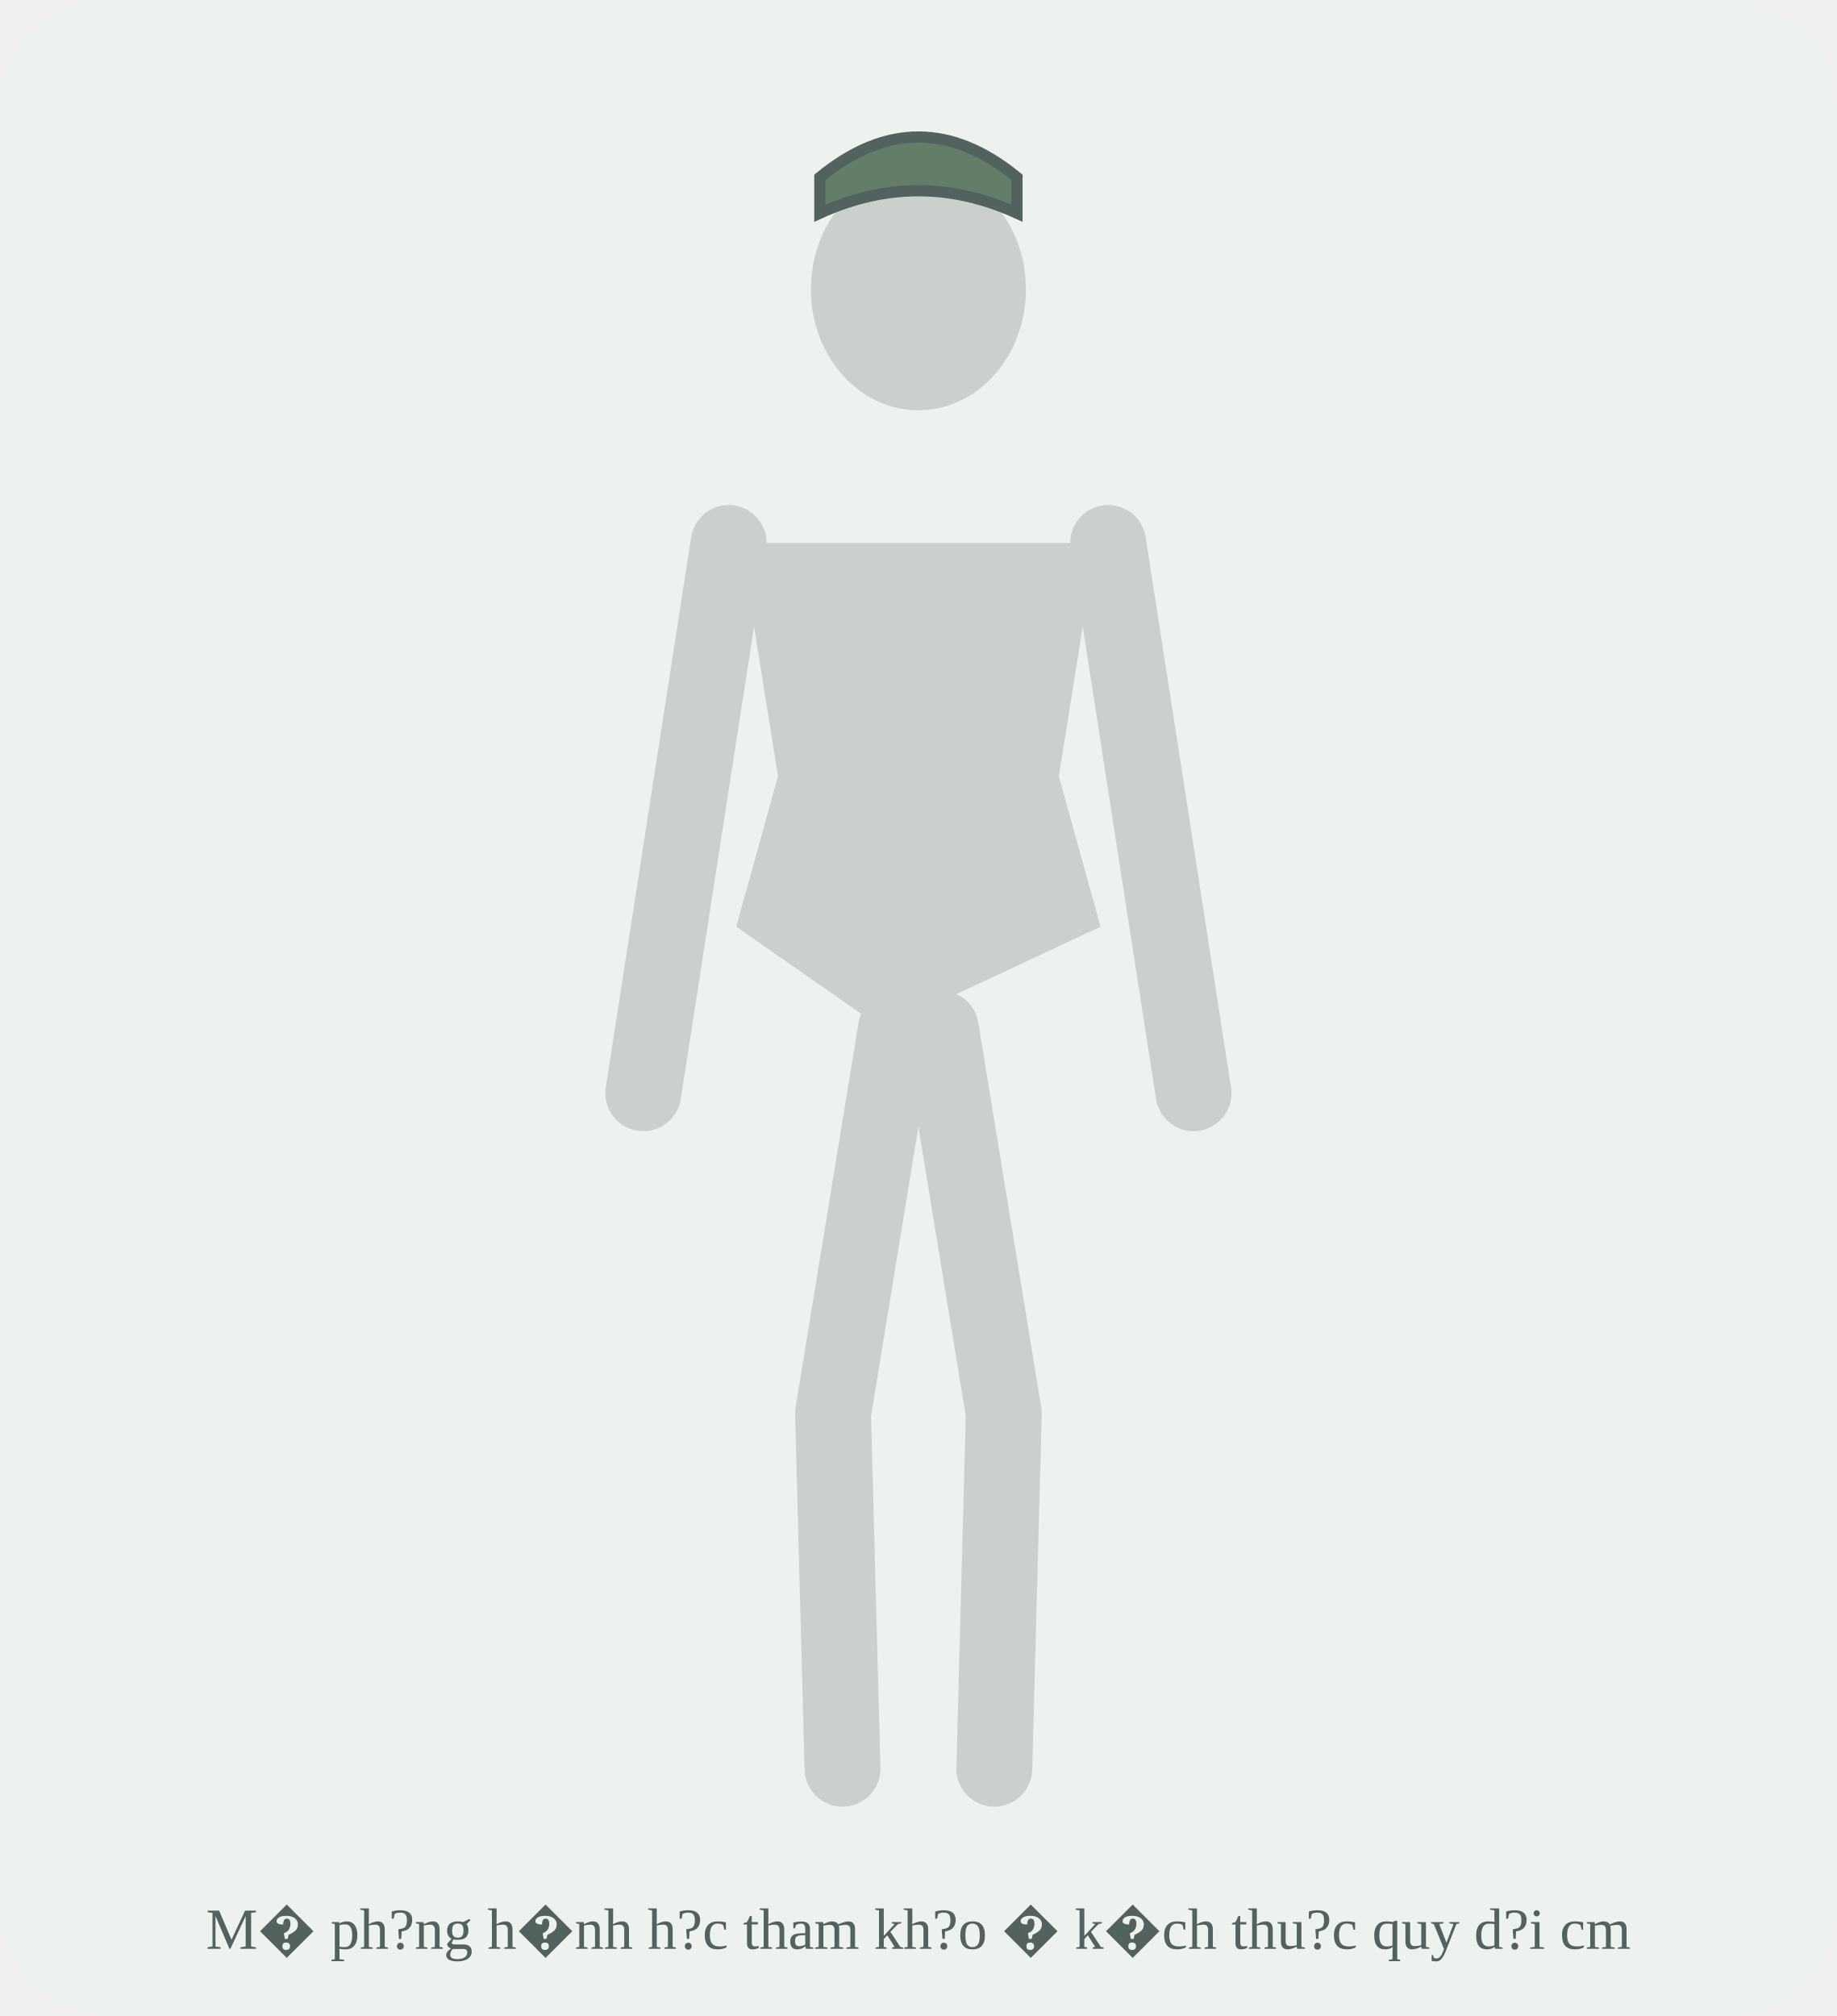
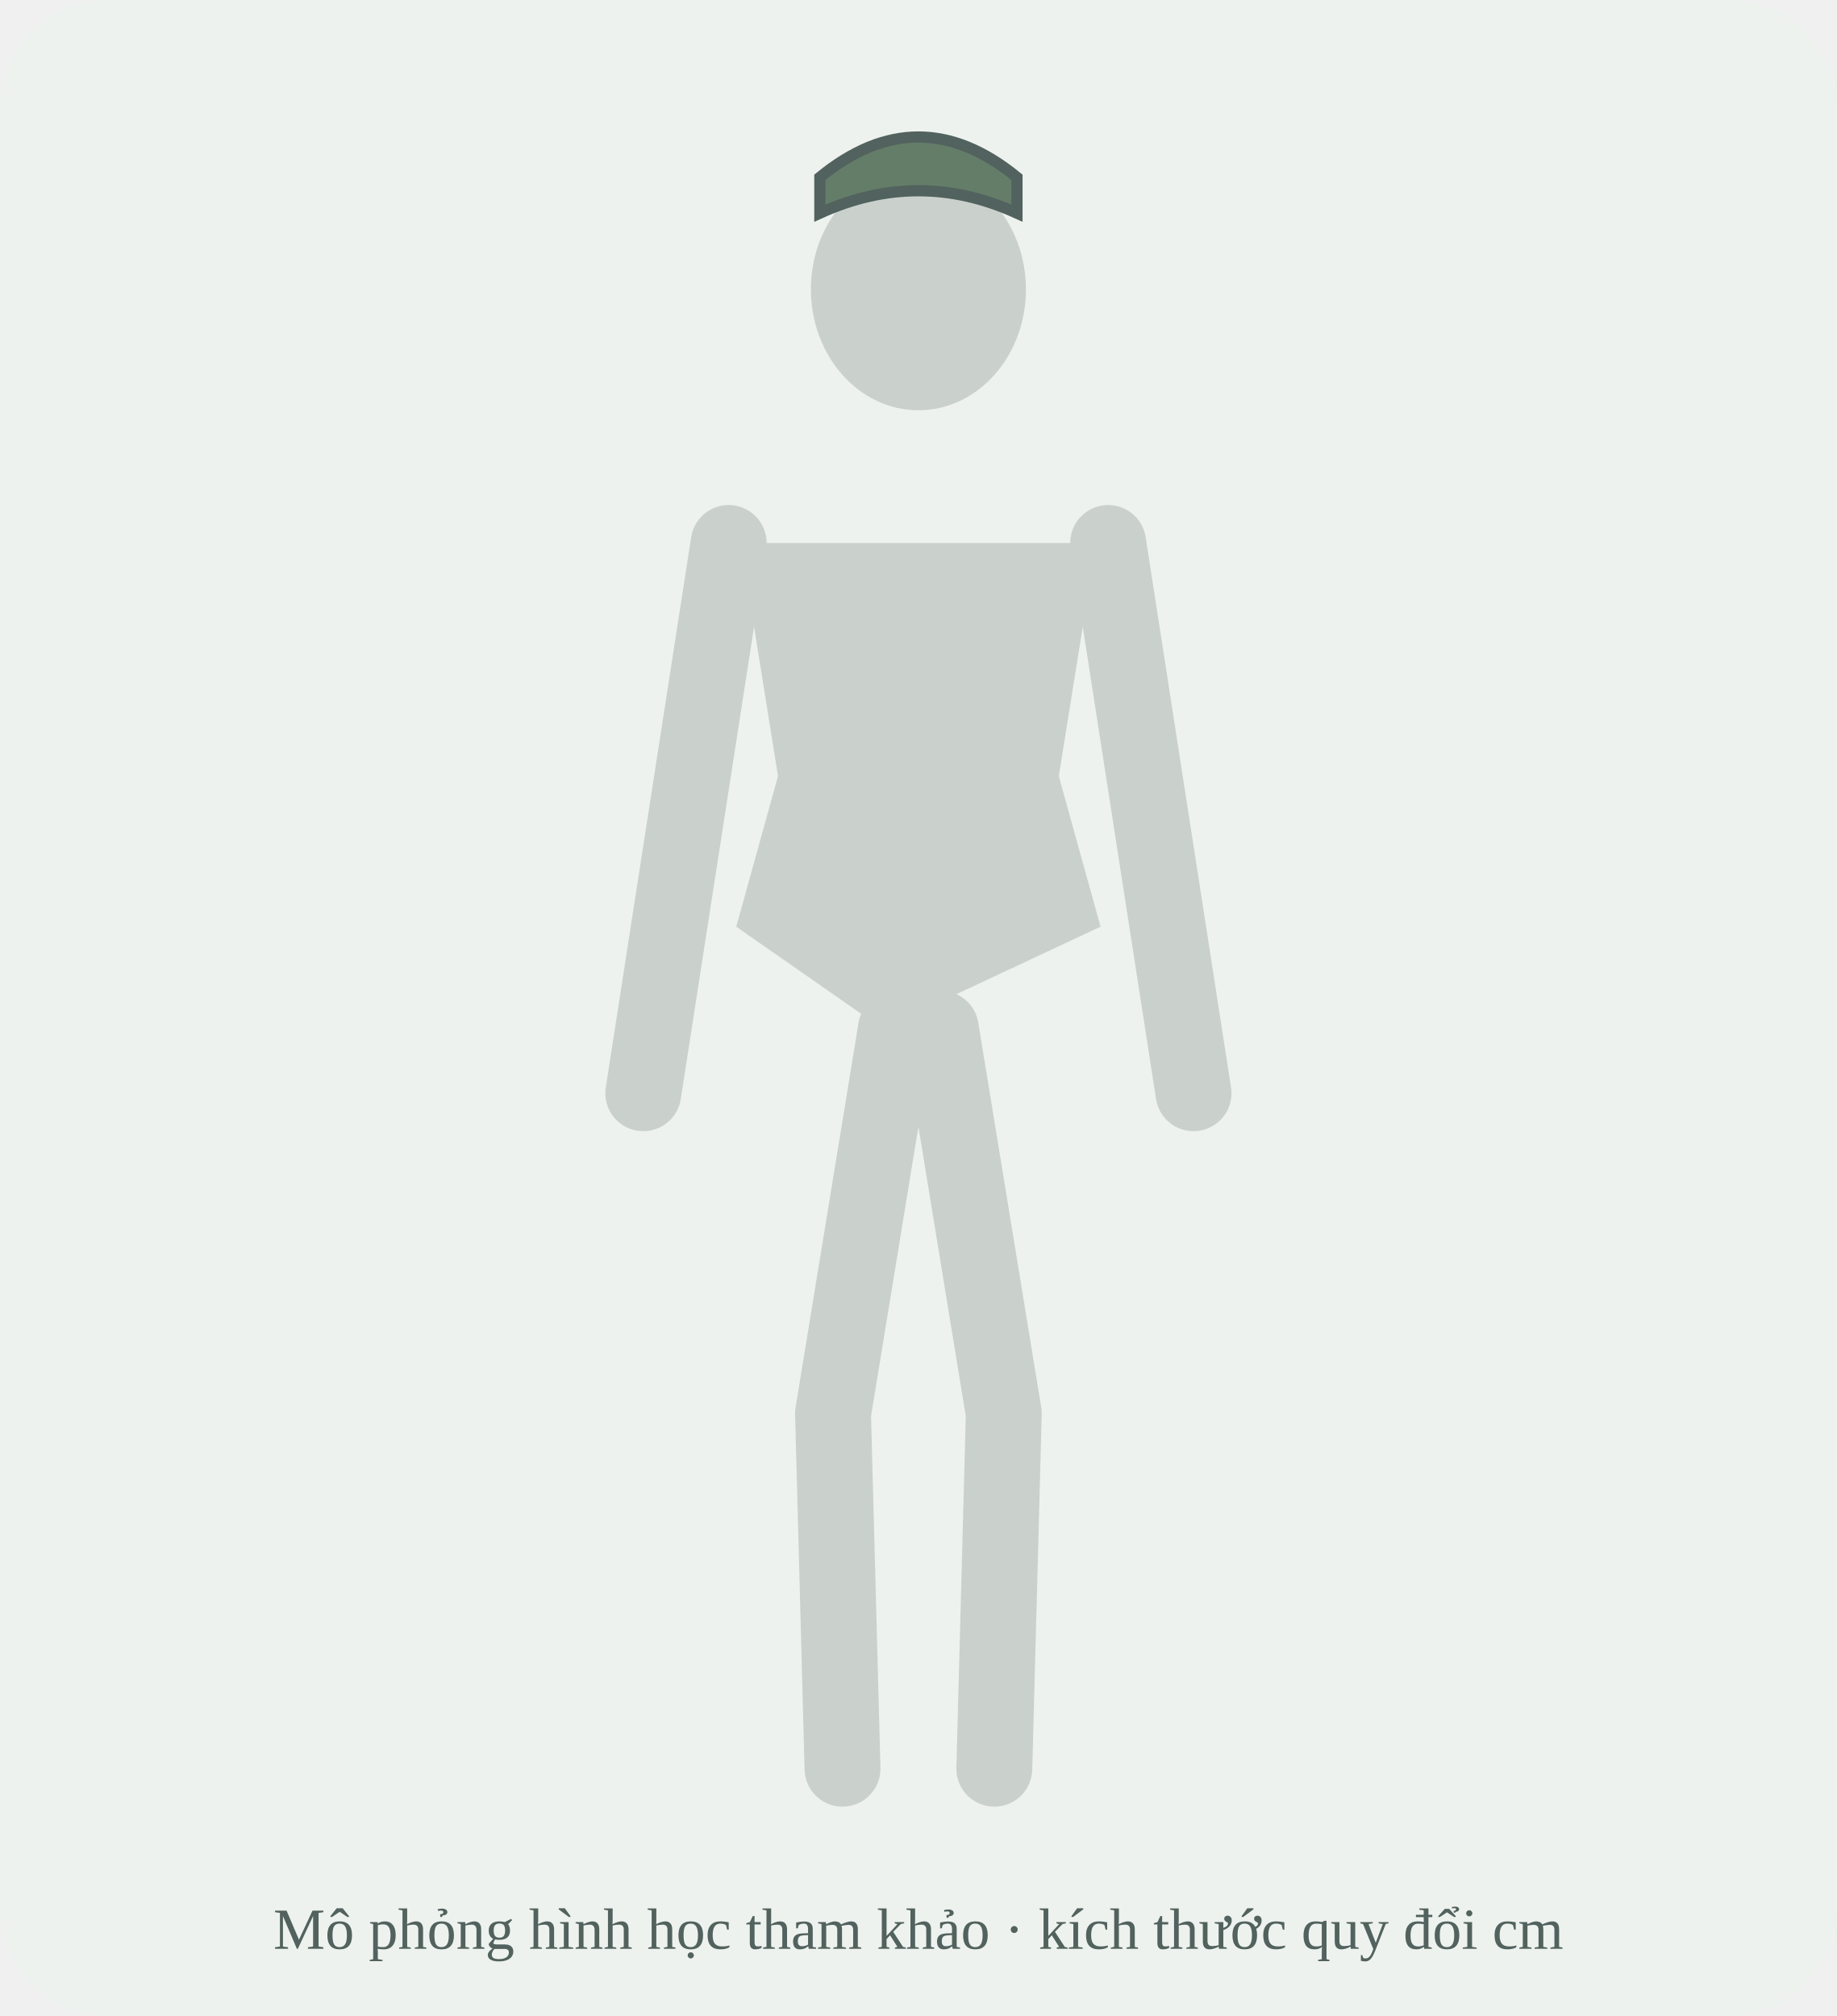
- <svg xmlns="http://www.w3.org/2000/svg" data-garment-id="tpl-jewelry-2" data-garment-category="jewelry" viewBox="0 0 410 450" role="img" aria-label="Ma-no-canh v� trang ph?c minh h?a theo s? do cm">
+ <svg xmlns="http://www.w3.org/2000/svg" data-garment-id="tpl-jewelry-2" data-garment-category="jewelry" viewBox="0 0 410 450" role="img" aria-label="Ma-nơ-canh và trang phục minh họa theo số đo cm">
  <defs>
    <pattern id="ws-stripe" width="12" height="12" patternUnits="userSpaceOnUse">
      <path d="M0 0V12" stroke="#fff" stroke-opacity=".55" stroke-width="3" />
    </pattern>
    <pattern id="ws-check" width="18" height="18" patternUnits="userSpaceOnUse">
      <path d="M0 0H18M0 0V18" stroke="#fff" stroke-opacity=".45" stroke-width="2" />
    </pattern>
    <pattern id="ws-dot" width="14" height="14" patternUnits="userSpaceOnUse">
      <circle cx="4" cy="4" r="2" fill="#fff" fill-opacity=".7" />
    </pattern>
    <pattern id="ws-wave" width="24" height="14" patternUnits="userSpaceOnUse">
      <path d="M0 7Q6 0 12 7T24 7" fill="none" stroke="#fff" stroke-opacity=".6" stroke-width="2" />
    </pattern>
  </defs>
  <rect width="410" height="450" rx="24" fill="#eef2ef" />
  <g transform="">
    <g fill="#b9c1bd" opacity=".68">
      <ellipse cx="205" cy="64.579" rx="24" ry="27" />
      <path d="M 189.16 121.2 L 162.647 121.2 L 166.882 130.958 L 173.659 173.243 L 164.341 206.855 L 197 229.624 L 191 394.8 L 180 394.8 L 197 229.624 L 245.659 206.855 L 236.341 173.243 L 243.118 130.958 L 247.353 121.2 L 220.84 121.2 Z" />
      <path d="M 162.647 121.2 L 143.588 244.024 M 247.353 121.2 L 266.412 244.024 M 200 229.624 L 185.941 315.515 L 188.059 394.8 M 210 229.624 L 224.059 315.515 L 221.941 394.8" fill="none" stroke="#b9c1bd" stroke-width="16.941" stroke-linecap="round" stroke-linejoin="round" />
    </g>
  </g>
  <g transform="">
    <g>
      <path data-garment="tpl-jewelry-2" data-region="main" d="M 183 39.579 Q 205 21.579 227 39.579 L 227 47.579 Q 205 37.579 183 47.579 Z" fill="#647d69" stroke="#52625e" stroke-width="2.5" vector-effect="non-scaling-stroke" />
    </g>
  </g>
-   <text x="205" y="435" text-anchor="middle" fill="#52625e" font-size="13">M� ph?ng h�nh h?c tham kh?o � k�ch thu?c quy d?i cm</text>
+   <text x="205" y="435" text-anchor="middle" fill="#52625e" font-size="13">Mô phỏng hình học tham khảo · kích thước quy đổi cm</text>
</svg>
